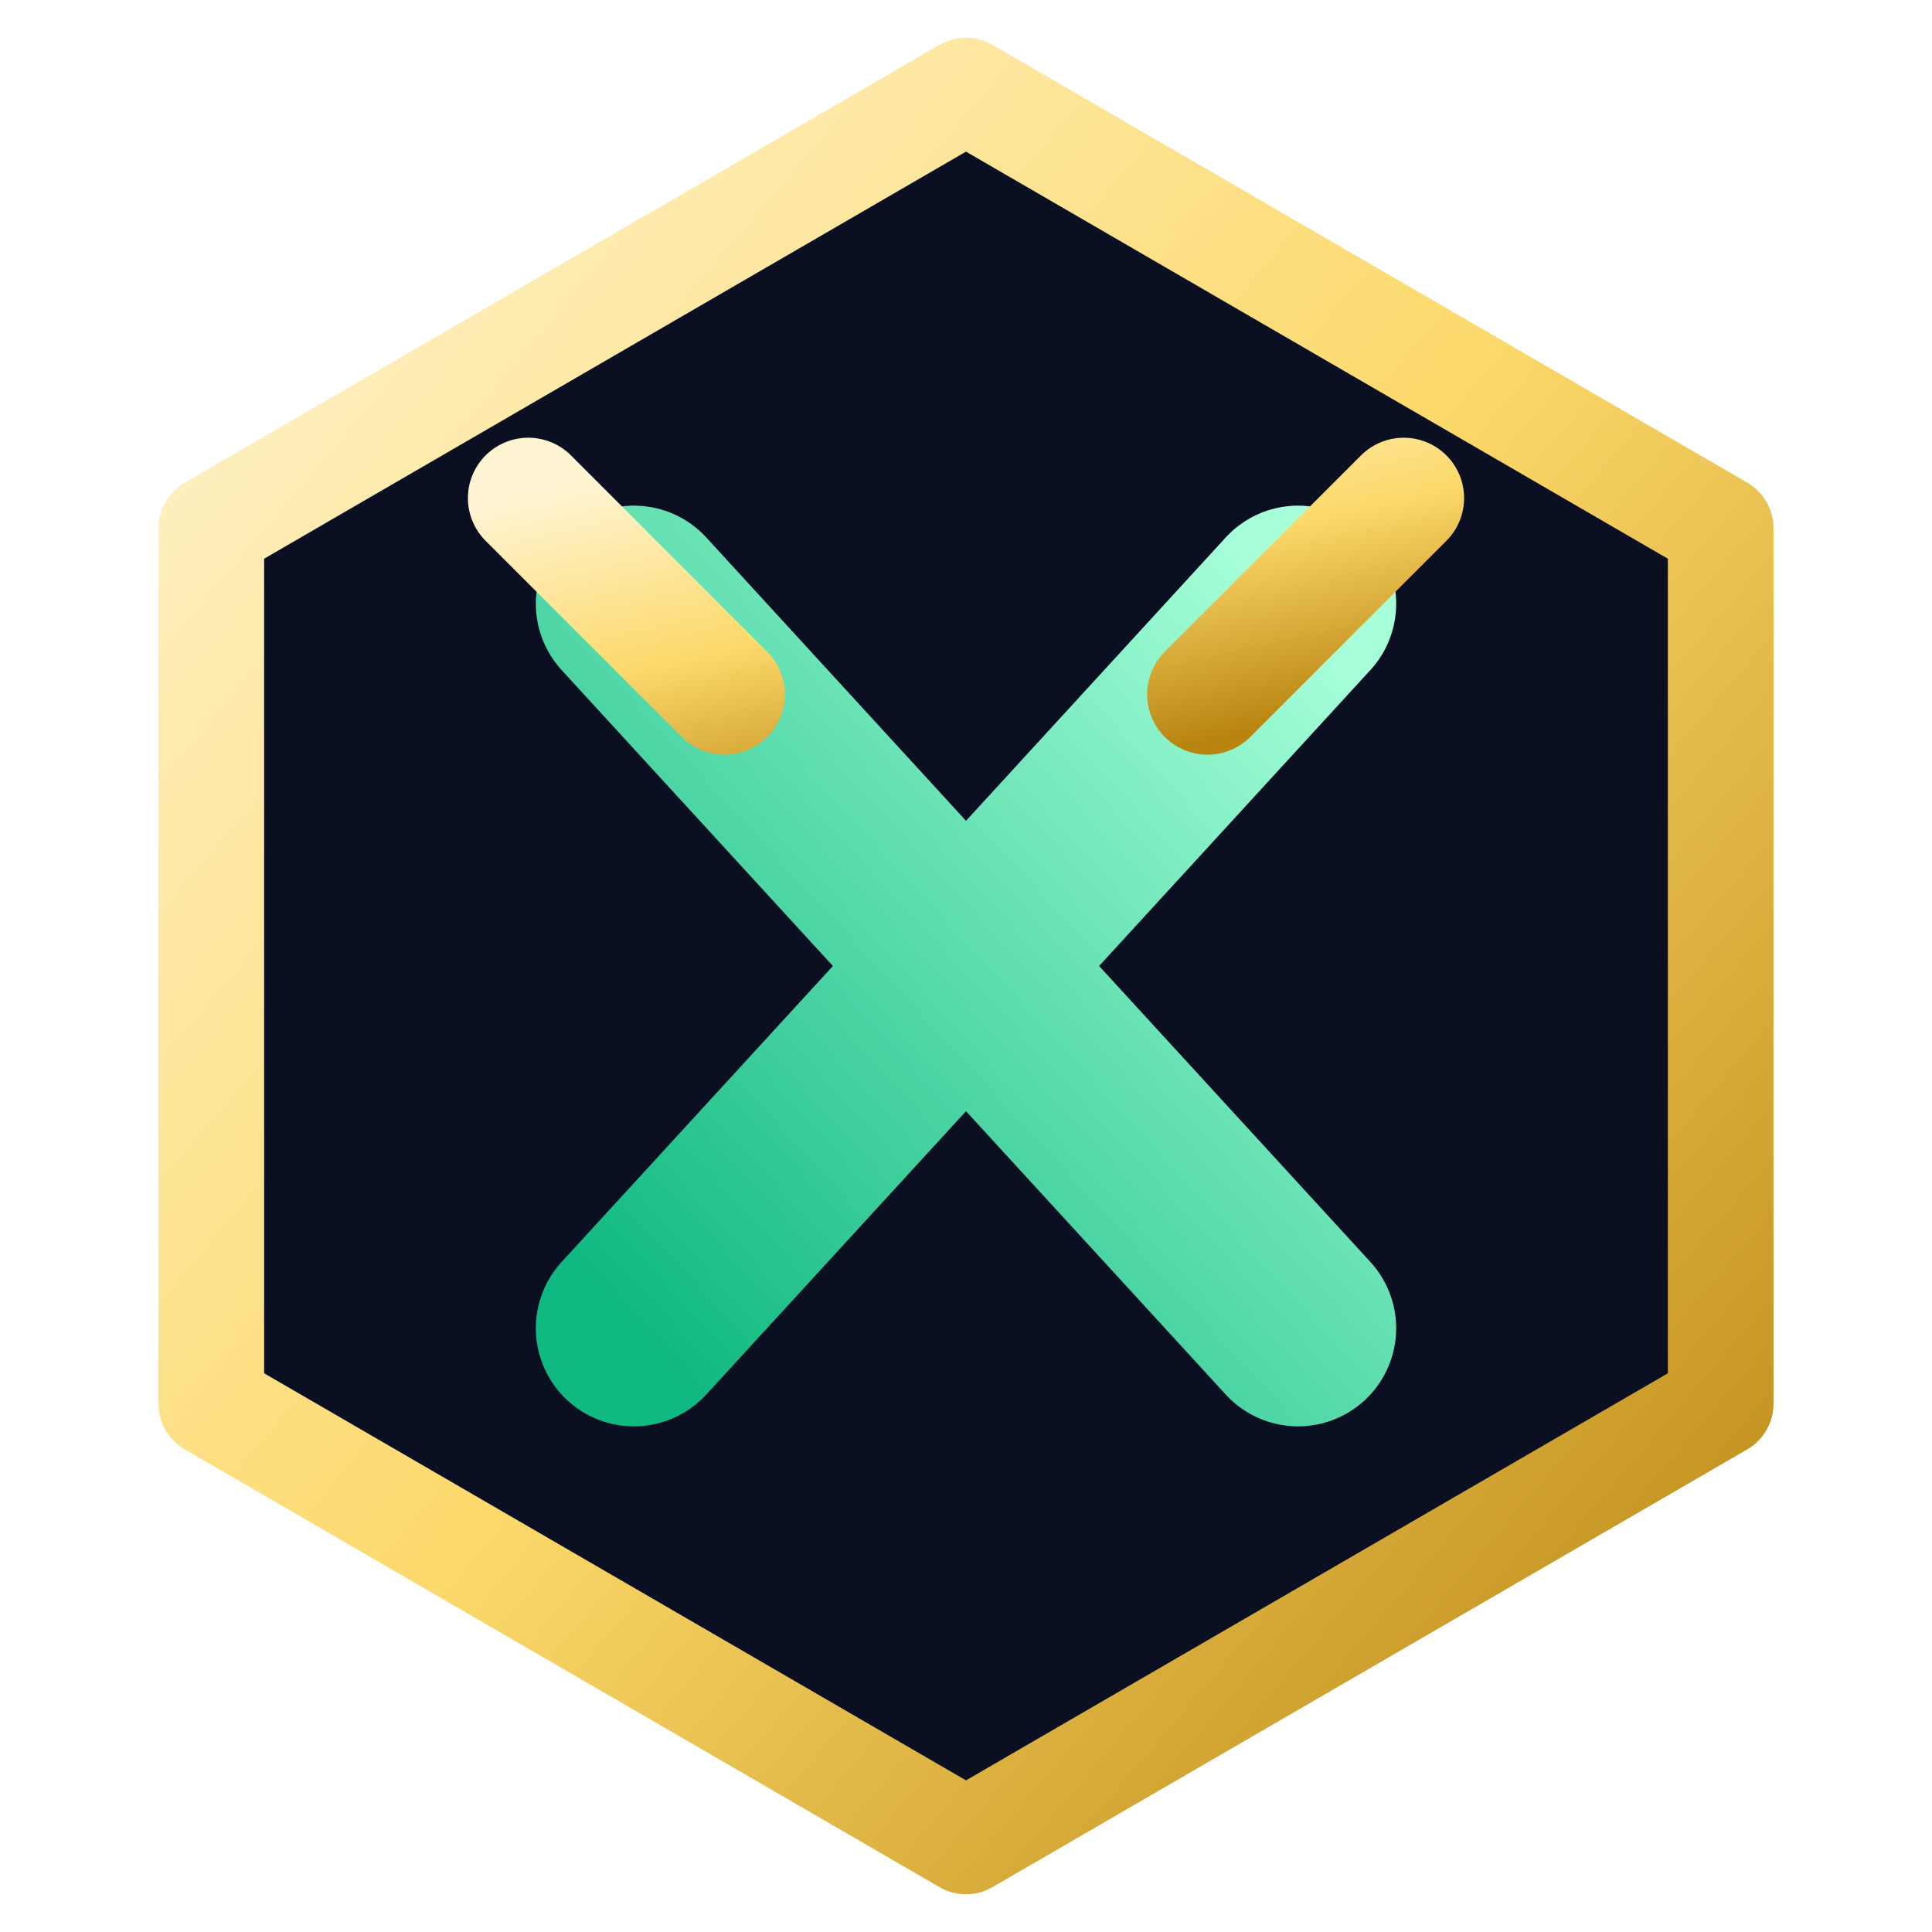
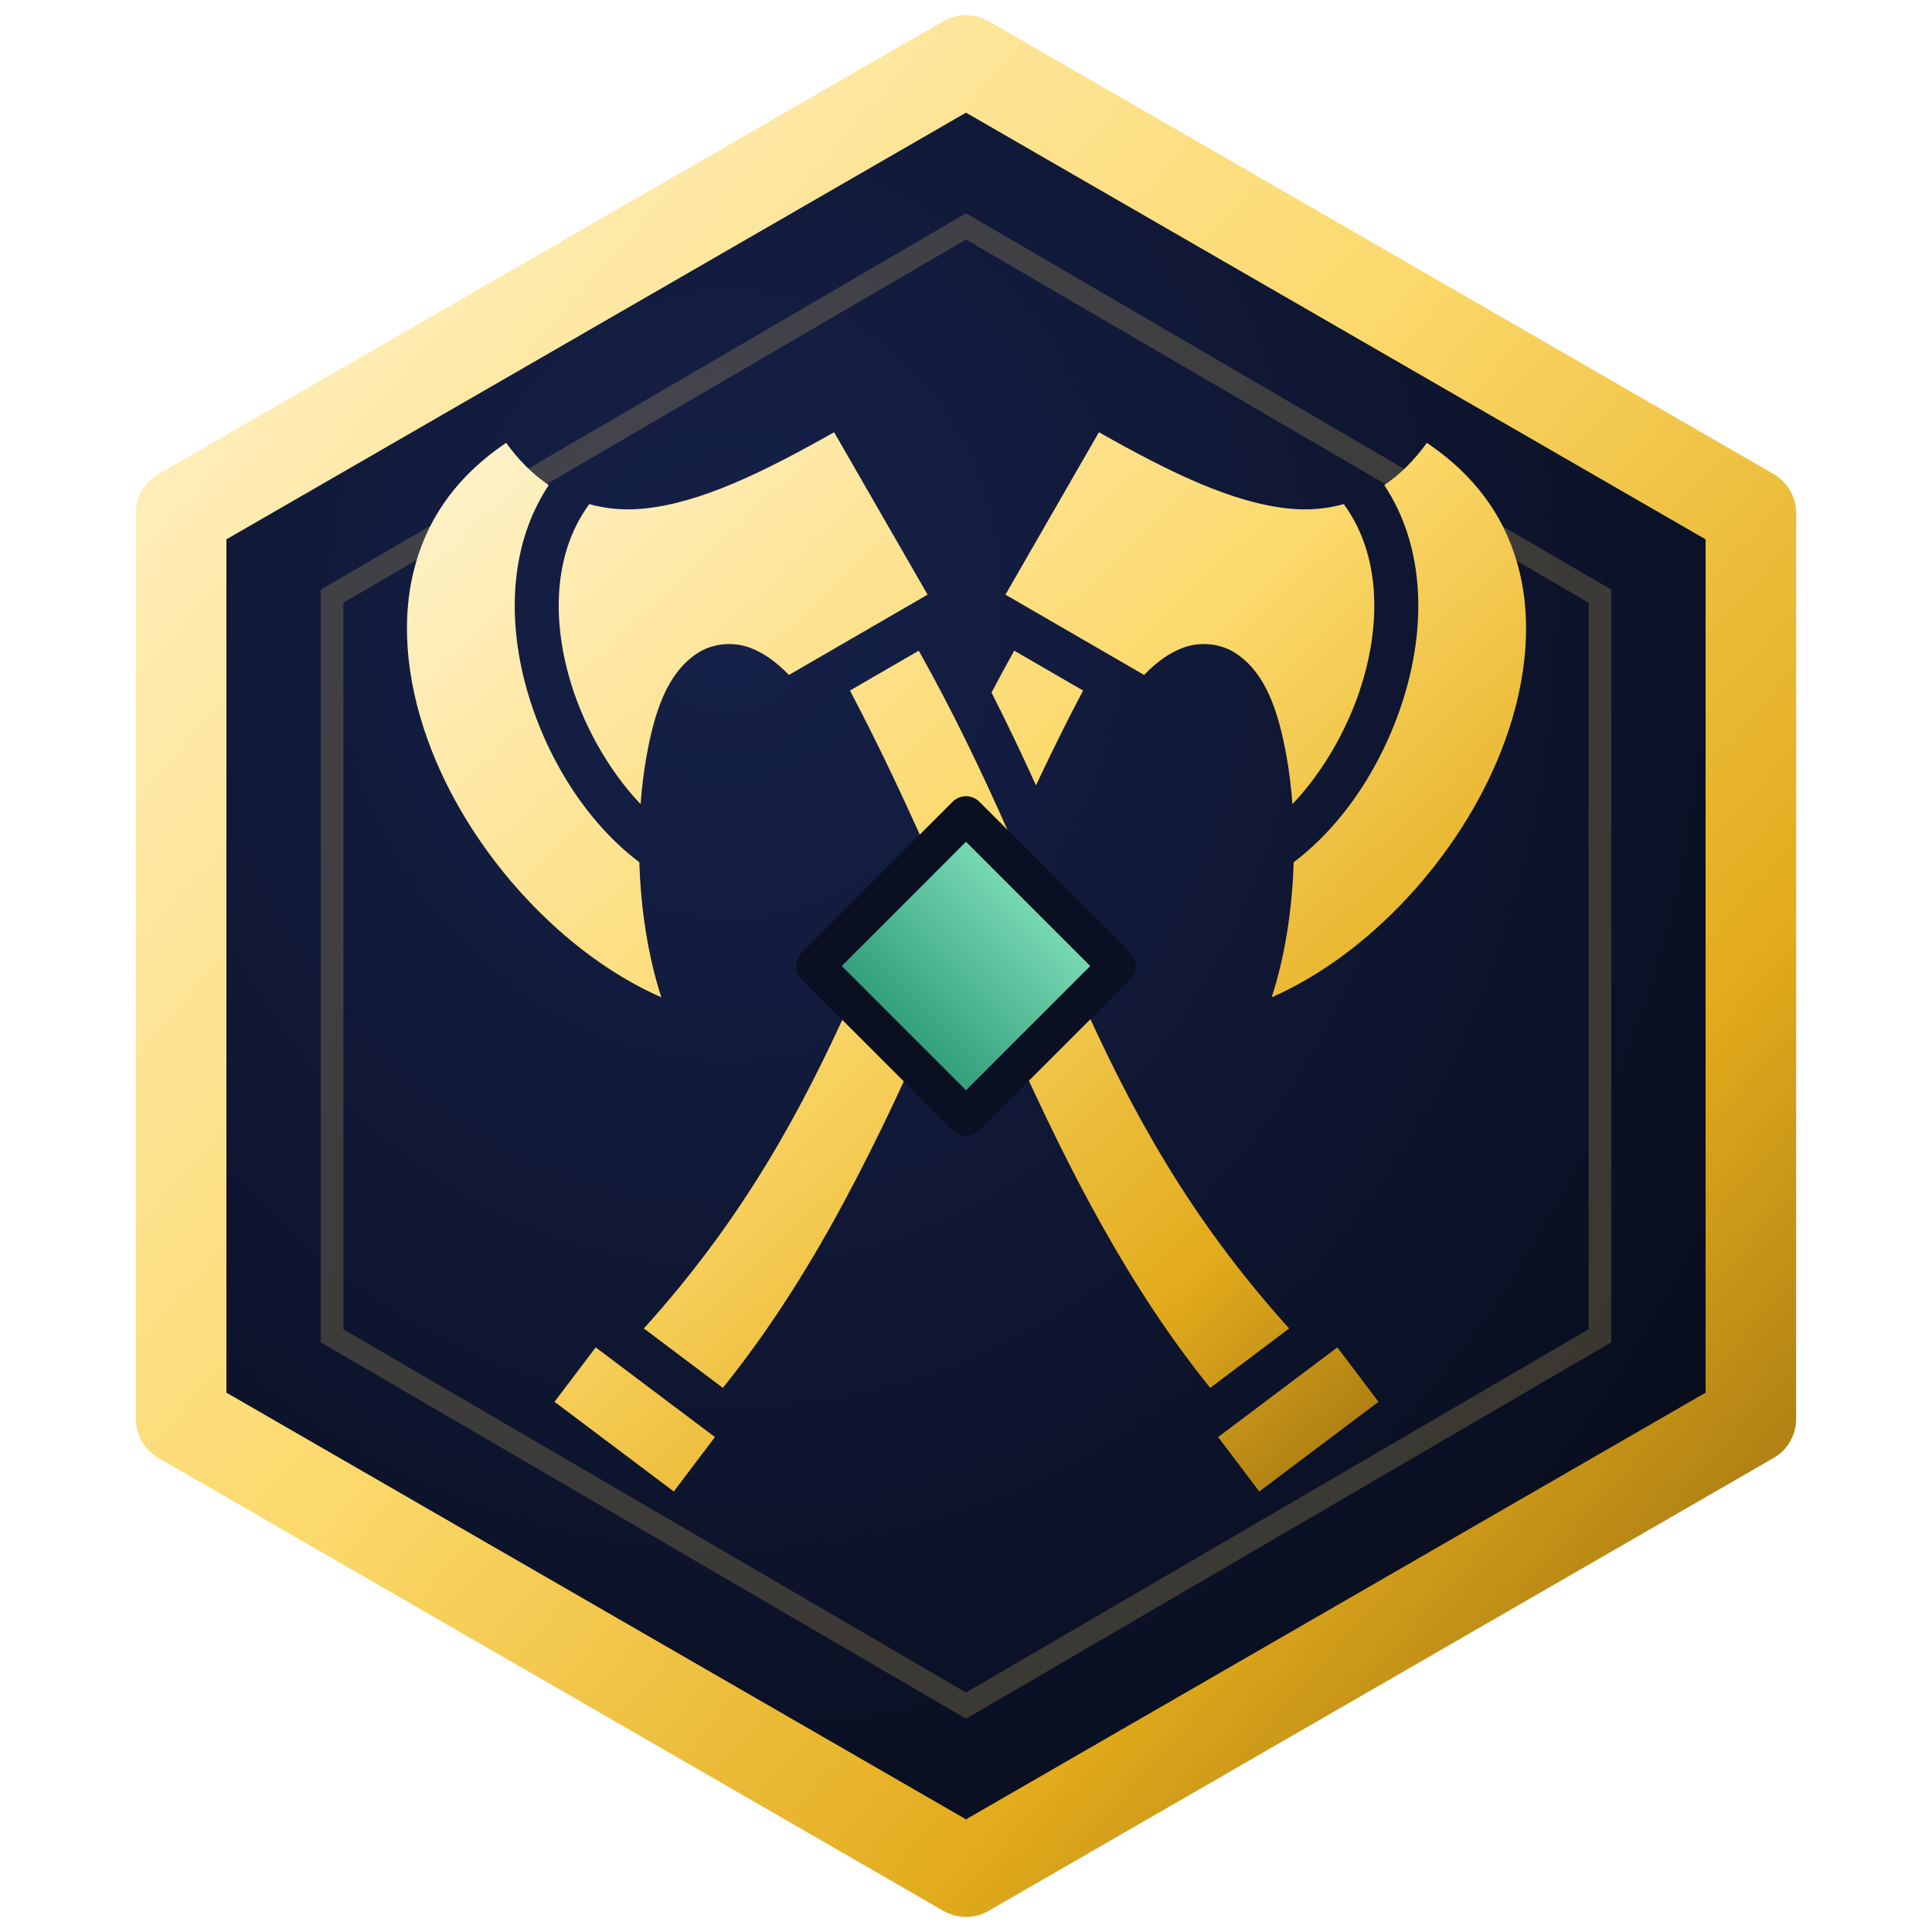
- <svg xmlns="http://www.w3.org/2000/svg" viewBox="0 0 64 64">
+ <svg xmlns="http://www.w3.org/2000/svg" viewBox="0 0 128 128">
  <defs>
    <linearGradient id="g" x1="0" y1="0" x2="1" y2="1">
      <stop offset="0" stop-color="#fff4d1" />
-       <stop offset="0.5" stop-color="#fcd96b" />
-       <stop offset="1" stop-color="#b98511" />
+       <stop offset=".45" stop-color="#fcd96b" />
+       <stop offset=".75" stop-color="#e2ab1c" />
+       <stop offset="1" stop-color="#8a620d" />
    </linearGradient>
    <linearGradient id="e" x1="0" y1="1" x2="1" y2="0">
-       <stop offset="0" stop-color="#10b981" />
+       <stop offset="0" stop-color="#047857" />
      <stop offset="1" stop-color="#a7ffd9" />
    </linearGradient>
+     <radialGradient id="b" cx=".35" cy=".3" r=".85">
+       <stop offset="0" stop-color="#16214a" />
+       <stop offset="1" stop-color="#070b18" />
+     </radialGradient>
  </defs>
-   <path d="M32 3 57 17.5v29L32 61 7 46.5v-29Z" fill="#0a1022" stroke="url(#g)" stroke-width="3.5" stroke-linejoin="round" />
-   <path d="M21 20 43 44M43 20 21 44" stroke="url(#e)" stroke-width="6.5" stroke-linecap="round" />
-   <path d="M17.5 16.5 24 23M46.5 16.5 40 23" stroke="url(#g)" stroke-width="4" stroke-linecap="round" />
+   <path d="M64 4 116 34v60L64 124 12 94V34Z" fill="url(#b)" stroke="url(#g)" stroke-width="6" stroke-linejoin="round" />
+   <path d="M64 15 106 39.5v49L64 113 22 88.5v-49Z" fill="none" stroke="#fcd96b" stroke-opacity=".2" stroke-width="1.5" />
+   <path transform="translate(24 24) scale(.15625)" fill="url(#g)" d="M200.074 29.666c-30.957 17.548-57.03 29.997-80.568 32.37c-8.09.815-15.88.187-23.242-1.888c-14.33 19.58-15.942 46.004-8.905 72.016c5.656 20.91 17.103 40.95 30.66 55.205c.534-7.142 1.38-14.058 2.56-20.56c3.43-18.88 8.727-34.898 21.342-43.316c6.307-4.21 15.02-5.268 22.69-2.363c5.742 2.176 11.038 6.017 16.312 11.458l58.79-34.05l-39.64-68.872zm112.29 0l-39.64 68.873l58.79 34.048c5.274-5.44 10.57-9.282 16.312-11.457c7.67-2.904 16.384-1.845 22.692 2.364c12.614 8.418 17.91 24.437 21.34 43.317c1.18 6.502 2.025 13.418 2.558 20.56c13.558-14.257 25.005-34.297 30.662-55.206c7.038-26.012 5.425-52.436-8.904-72.016c-7.364 2.075-15.153 2.703-23.242 1.887c-23.538-2.372-49.612-14.82-80.57-32.37zM61.015 34.178C38.83 49.144 26.708 68.034 21.654 89.166c-5.597 23.406-2.263 49.864 7.836 75.576c17.58 44.754 55.84 86.336 97.332 104.54c-5.72-17.565-8.727-37.628-9.33-57.278c-22.436-16.898-40.02-44.822-48.174-74.96c-7.755-28.663-6.69-60.166 9.768-84.94c-6.607-4.49-12.676-10.455-18.07-17.926zm390.406 0c-5.394 7.47-11.464 13.435-18.07 17.926c16.46 24.773 17.523 56.276 9.767 84.94c-8.155 30.138-25.74 58.062-48.175 74.96c-.603 19.65-3.61 39.713-9.33 57.277c41.49-18.202 79.753-59.784 97.332-104.538c10.1-25.712 13.433-52.17 7.836-75.576c-5.053-21.132-17.175-40.022-39.36-54.988zm-215.442 88.12l-29.177 16.9c52.91 100.2 83.55 209.812 152.734 295.685l33.492-25.19c-42.77-47.338-67.302-93.227-88.528-140.478c-20.82-46.346-38.85-93.978-68.522-146.918zm40.48.003a764 764 0 0 0-9.644 17.76c6.85 13.446 13.045 26.533 18.856 39.333c6.362-13.51 12.975-26.933 19.973-40.192zm-49.624 103.52c-6.314 14.66-12.478 29.098-18.9 43.395c-21.226 47.25-45.76 93.14-88.528 140.478l33.494 25.192c39.84-49.448 66.89-106.773 92.778-165.635c-6.305-14.493-12.536-28.998-18.844-43.43M98.976 417.71l-17.44 23.08l50.562 38.026l17.44-23.078l-50.56-38.027zm314.485 0L362.9 455.74l17.44 23.078l50.562-38.027l-17.44-23.08z" />
+   <path d="M64 54 74 64 64 74 54 64Z" fill="url(#e)" stroke="#0a1022" stroke-width="2.5" stroke-linejoin="round" />
</svg>
